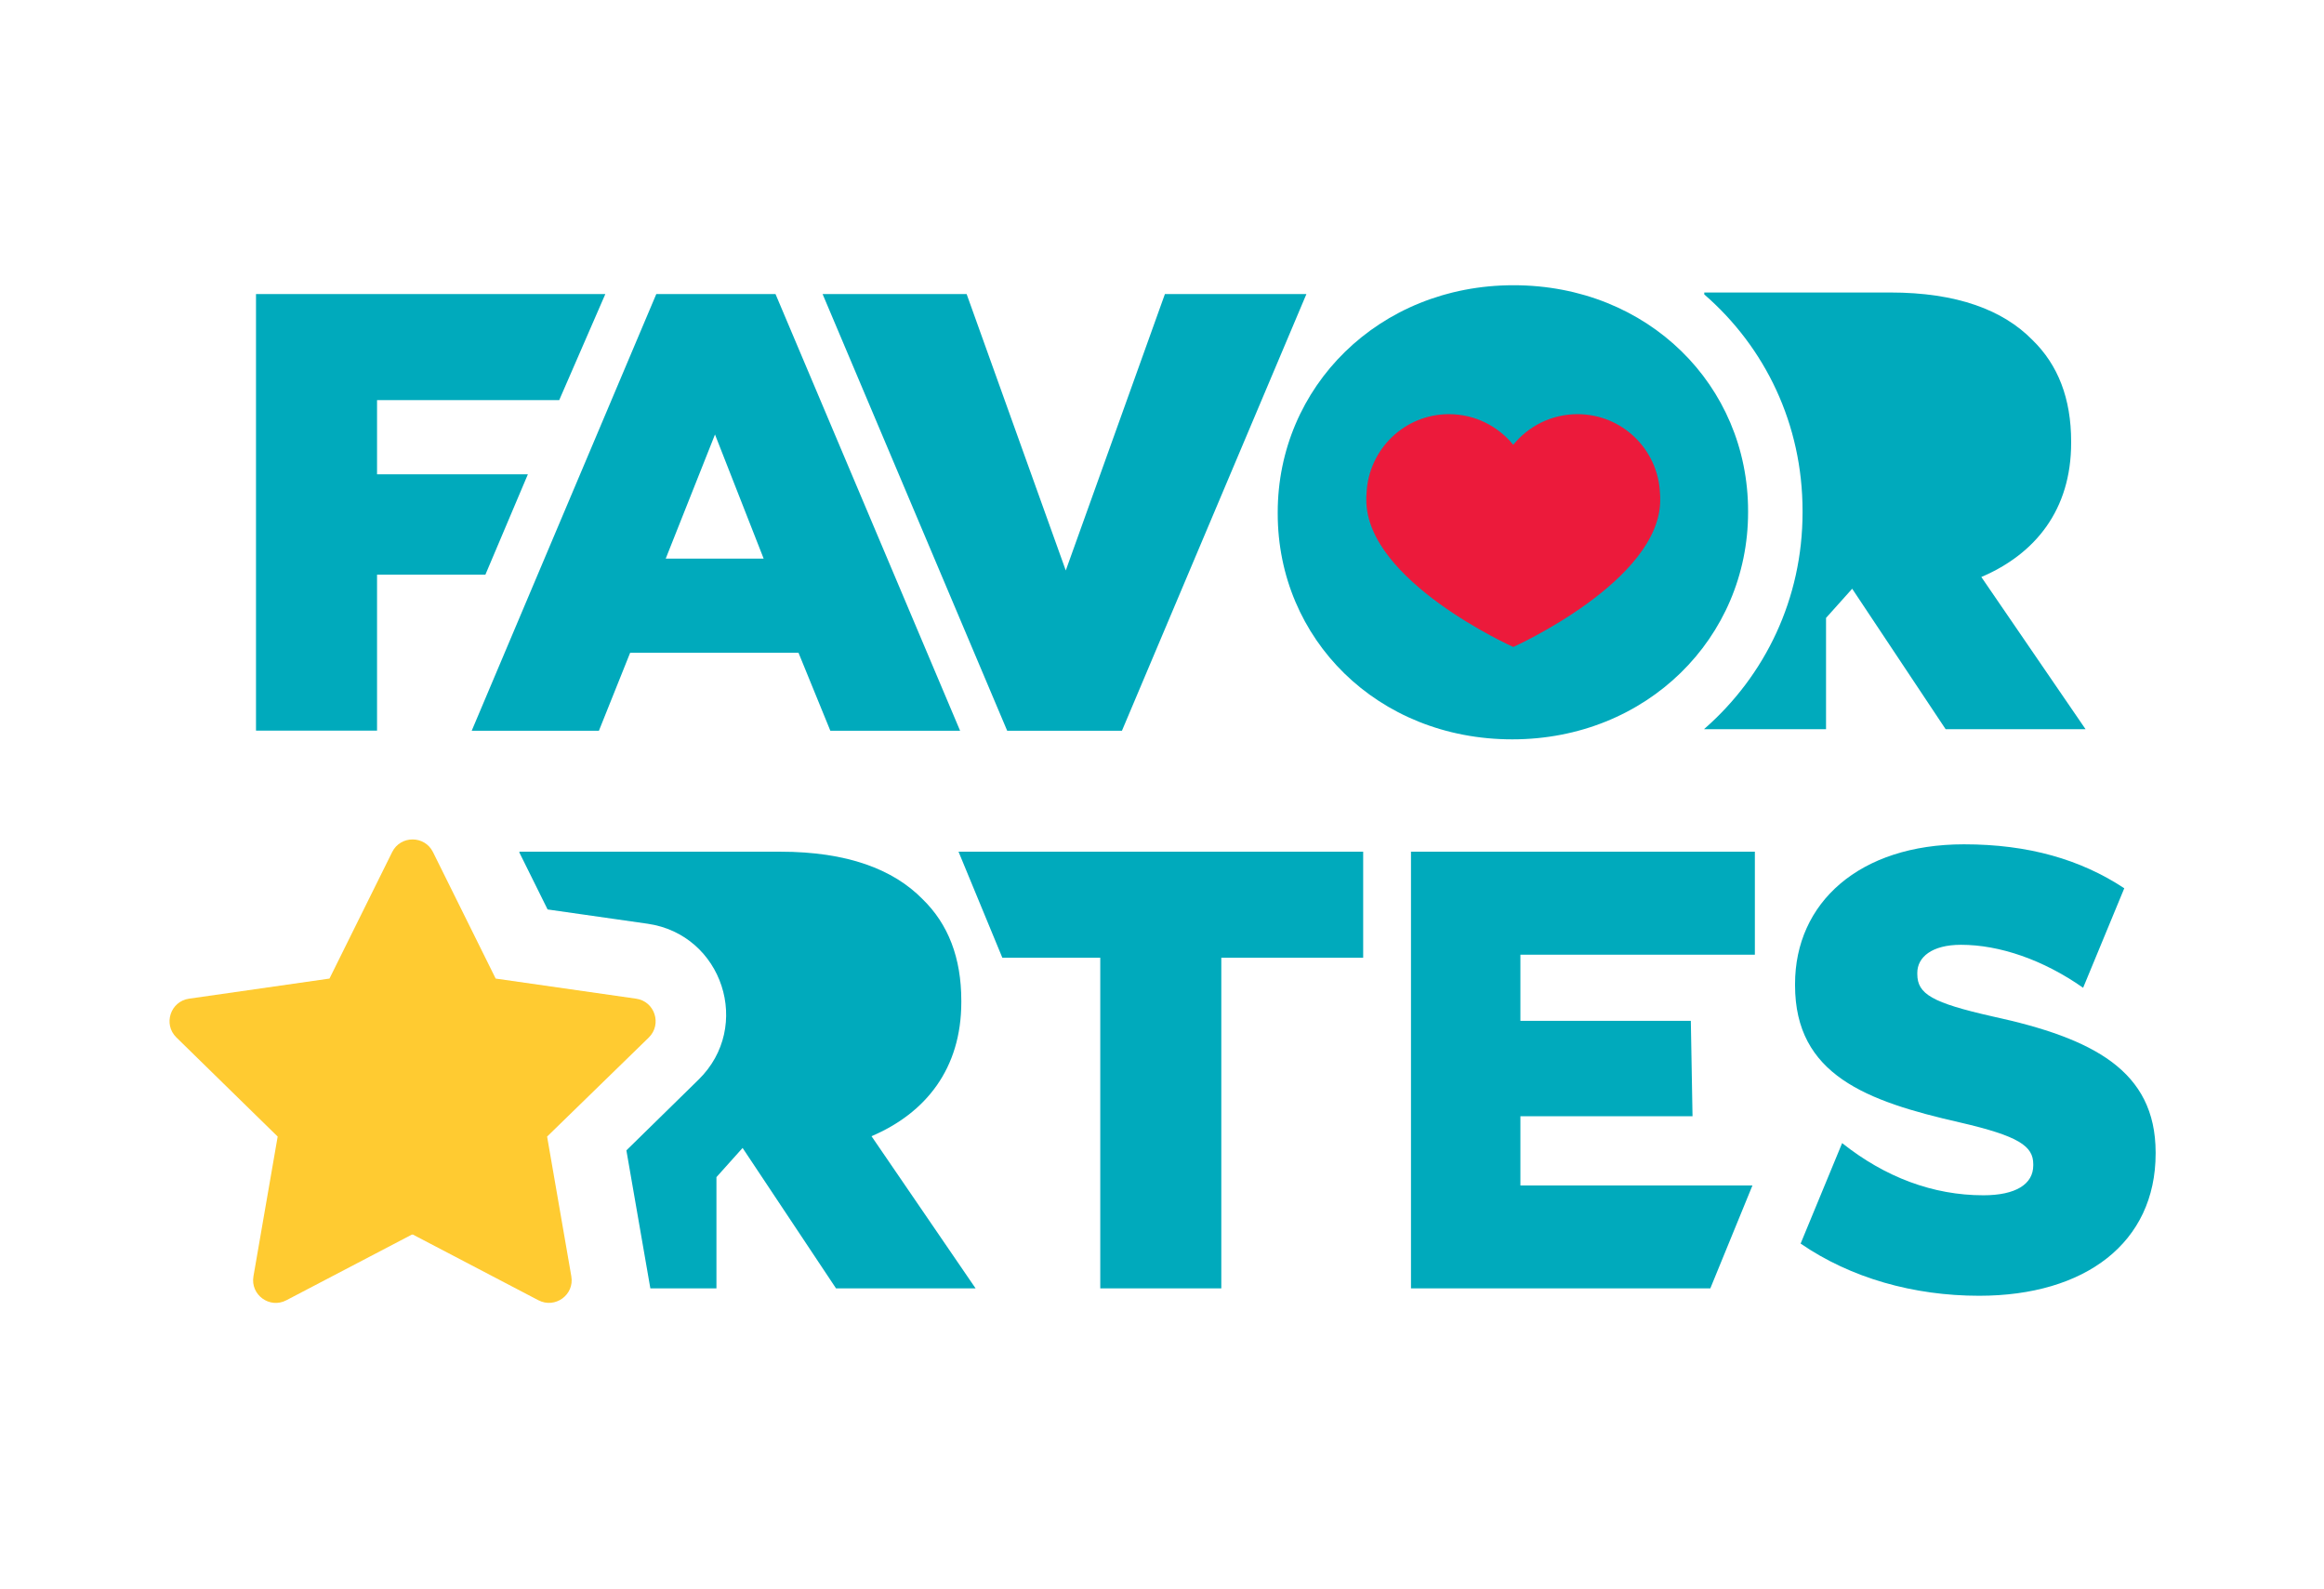
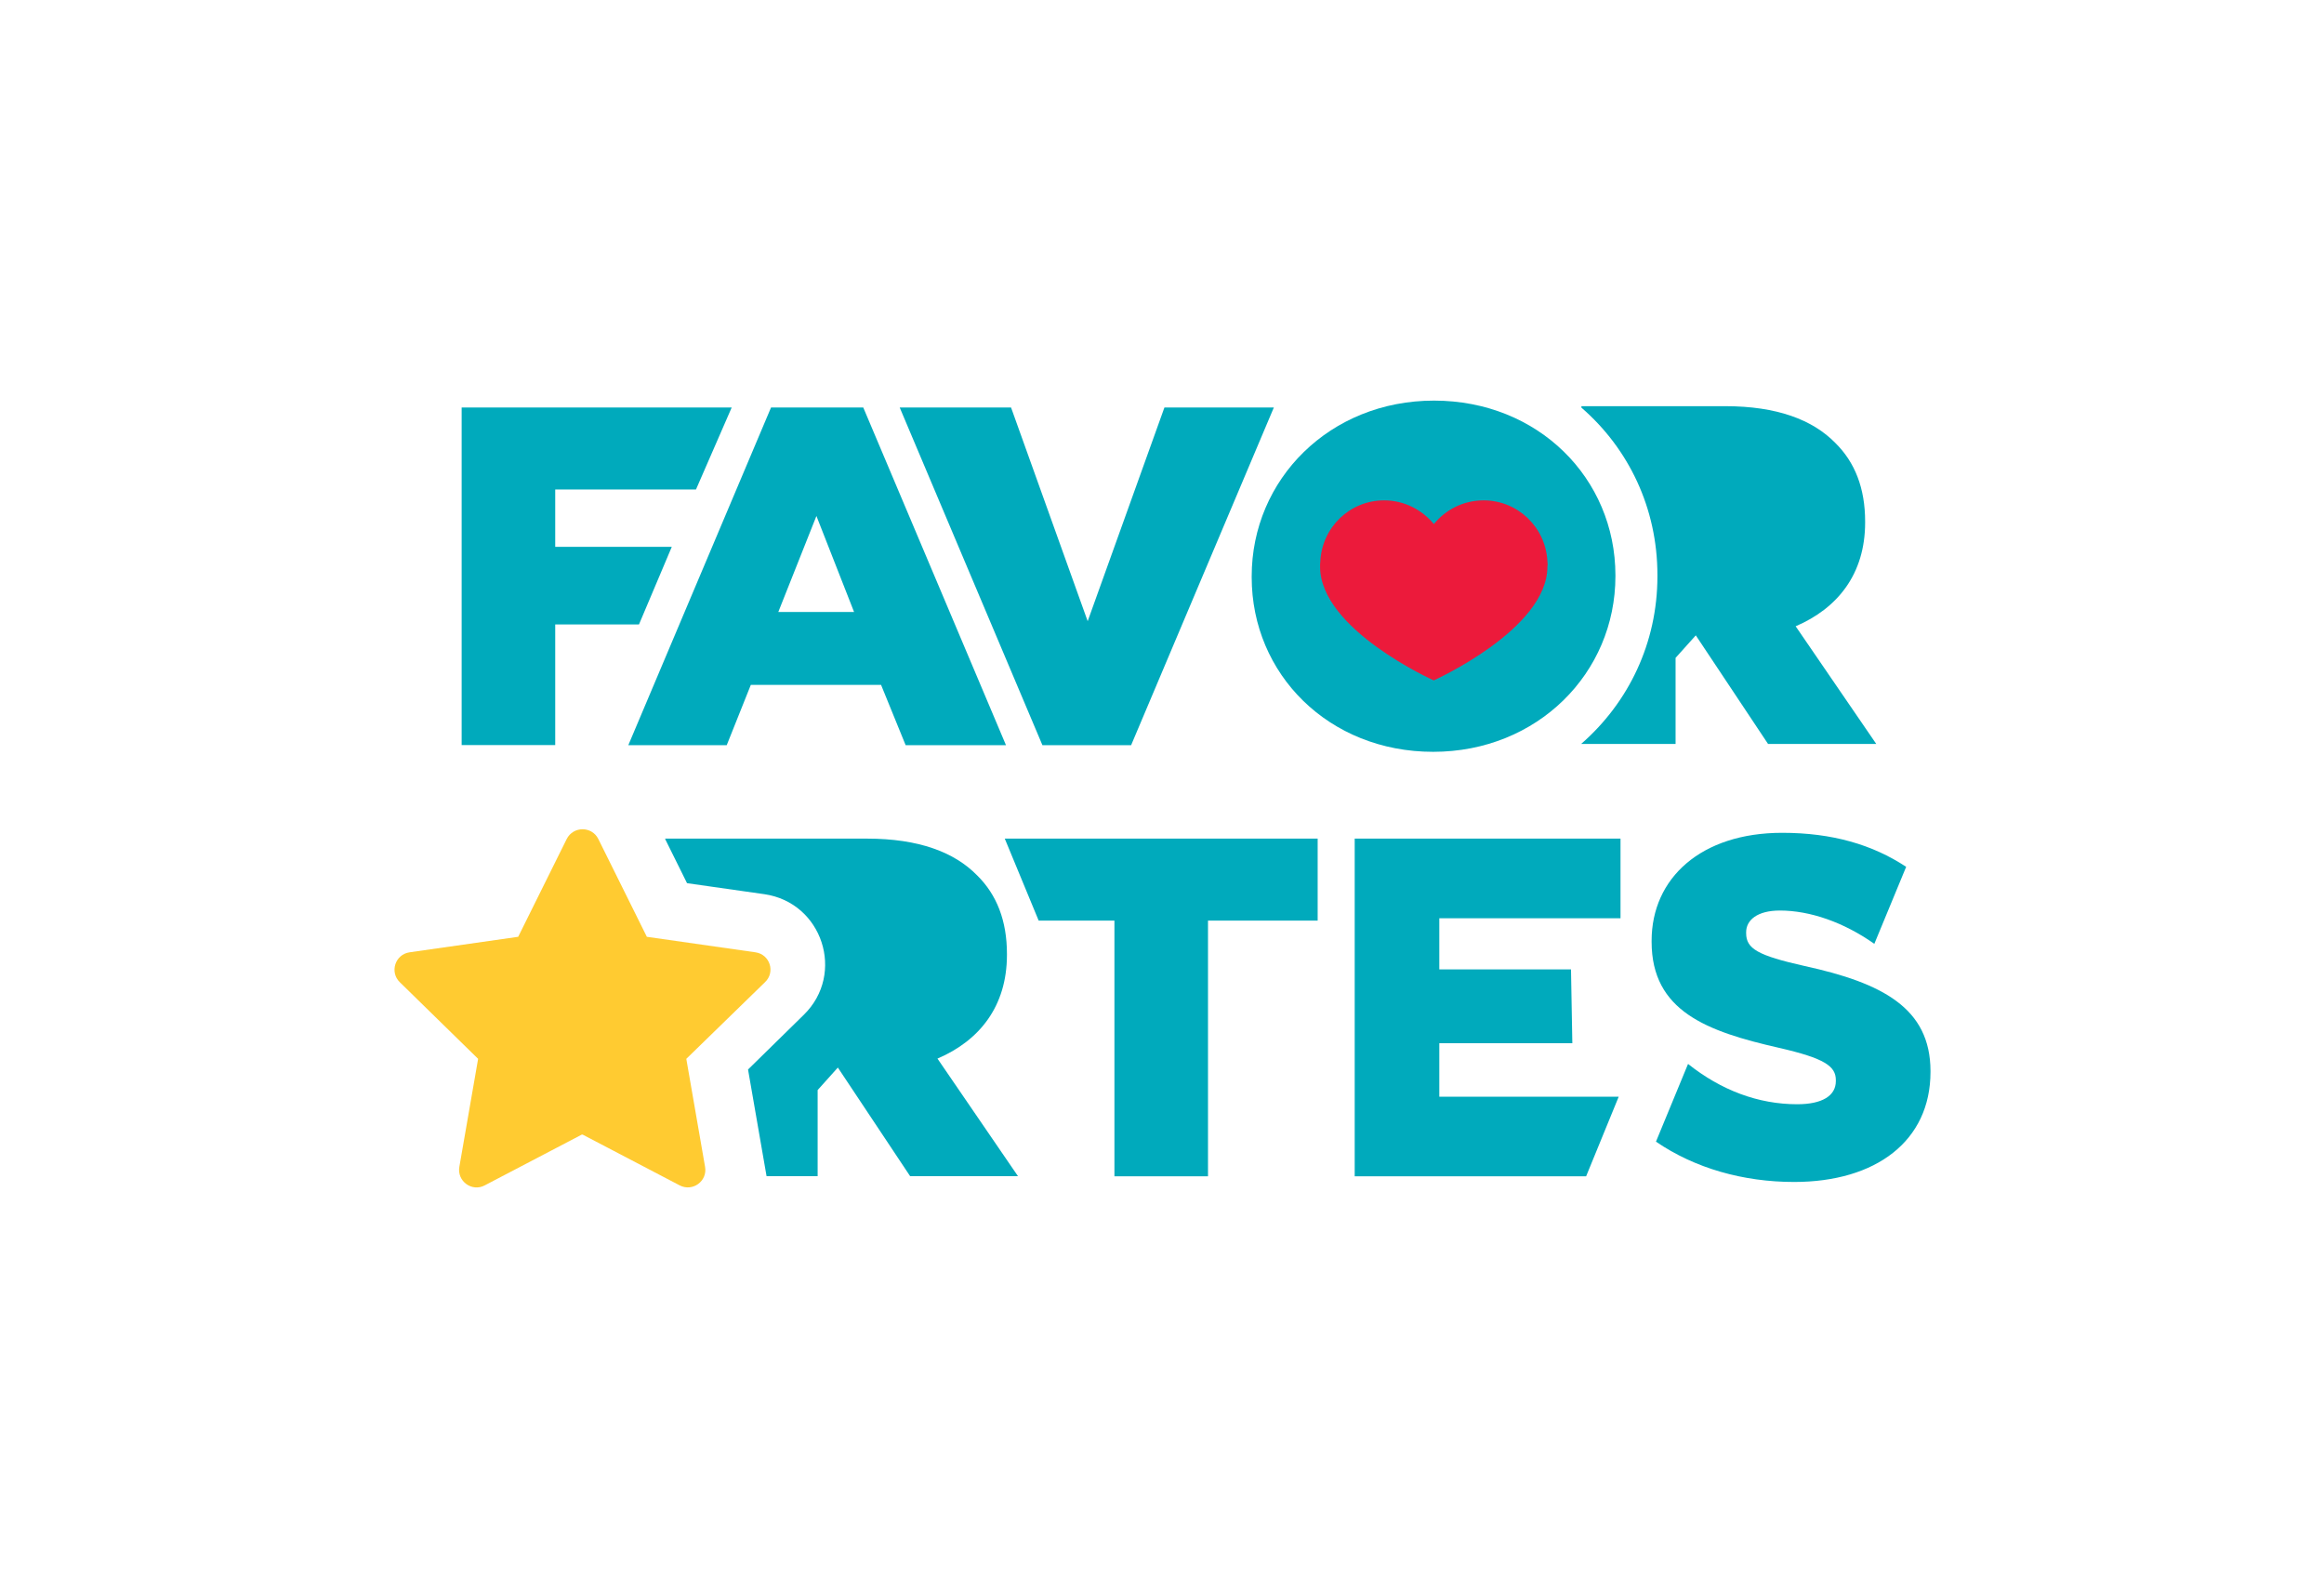
<svg xmlns="http://www.w3.org/2000/svg" version="1.1" id="Layer_1" x="0px" y="0px" viewBox="0 0 1920 1312" style="enable-background:new 0 0 1920 1312;" xml:space="preserve">
  <style type="text/css">
	.st0{fill:#EC1A3B;}
	.st1{fill:#00AABC;}
	.st2{fill:#FFCB31;}
</style>
  <g id="Layer_40">
-     <circle class="st0" cx="1250.2" cy="423.2" r="160.5" />
+     <circle class="st0" cx="1184.5" cy="476" r="124.1" />
    <g>
-       <path class="st1" d="M720,938.5c44.8-19.1,74.2-55.7,74.2-110.8v-1c0-35.6-10.8-63.4-32-84c-24.2-24.7-62.3-39.2-117.5-39.2h-52.9    h-100h-62.7v0.7l23.3,47L535,763c62,8.9,86.9,85,42.1,128.8l-59.6,58.4l19.8,114h42h12.6v-91.9l0,0l21.6-24.1l77.2,116H806    L720,938.5z" />
+       <path class="st1" d="M774.5,874.4c34.6-14.8,57.4-43.1,57.4-85.7V788c0-27.5-8.4-49-24.7-65c-18.7-19.1-48.2-30.3-90.9-30.3h-40.9    h-77.3h-48.5v0.5l18,36.3l63.9,9.1c47.9,6.9,67.2,65.7,32.6,99.6l-46.1,45.2l15.3,88.1h32.5h9.7v-71.1l0,0l16.7-18.6l59.7,89.7    H841L774.5,874.4z" />
    </g>
-     <path class="st2" d="M525.5,824.9l-116-16.6l-51.8-104.5c-6.9-13.9-26.8-13.9-33.7,0l-51.8,104.5l-116,16.6   c-15.4,2.2-21.6,21.1-10.5,32l83.7,81.9l-20,115.4c-2.7,15.3,13.4,27.1,27.2,19.8l103.8-54.3l0.3,0.2l0.3-0.2l103.8,54.3   c13.8,7.2,29.9-4.5,27.2-19.8l-20-115.4l84-81.8C547.1,846.1,541,827.1,525.5,824.9z" />
+     <path class="st2" d="M624.1,786.6l-89.7-12.8l-40.1-80.8c-5.3-10.7-20.7-10.7-26.1,0l-40.1,80.8l-89.7,12.8   c-11.9,1.7-16.7,16.3-8.1,24.7l64.7,63.3l-15.5,89.2c-2.1,11.8,10.4,21,21,15.3l80.3-42l0.2,0.2l0.2-0.2l80.3,42   c10.7,5.6,23.1-3.5,21-15.3l-15.5-89.2l65-63.3C640.8,803,636.1,788.3,624.1,786.6z" />
    <g>
-       <path class="st1" d="M211.5,242.9h288.6L462,330.5H311.5v61.3h124.6L401,474.7h-89.5v128.8h-100V242.9z" />
-       <path class="st1" d="M542.2,242.9h98.5l152.5,360.7H686l-26.3-64.4H520.6l-25.8,64.4H389.7L542.2,242.9z M630.9,461.4l-40.2-102.5    L550,461.4H630.9z" />
-       <path class="st1" d="M679.6,242.9h119l81.9,228.3l81.9-228.3h116.9L926.9,603.6h-94.8L679.6,242.9z" />
+       <path class="st1" d="M381.3,336.6h223.2L575,404.3H458.7v47.4H555l-27.1,64.1h-69.2v99.6h-77.3V336.6z" />
+       <path class="st1" d="M637,336.6h76.2l117.9,278.9h-82.9l-20.3-49.8H620.3l-19.9,49.8h-81.3L637,336.6z M705.6,505.5l-31.1-79.3    l-31.5,79.3H705.6z" />
+       <path class="st1" d="M743.3,336.6h92l63.3,176.5L962,336.6h90.4L934.5,615.5h-73.3L743.3,336.6z" />
      <g>
-         <polygon class="st1" points="791.9,703.5 828.1,791.1 909,791.1 909,1064.2 1009,1064.2 1009,791.1 1126.2,791.1 1126.2,703.5         " />
+         <polygon class="st1" points="830.1,692.7 858.1,760.4 920.7,760.4 920.7,971.6 998,971.6 998,760.4 1088.6,760.4 1088.6,692.7         " />
      </g>
-       <path class="st1" d="M1250.4,235.6c-111.3,0-194.8,84-194.8,187.6v1c0,103.6,82.4,186.5,193.8,186.5c111.3,0,194.8-84,194.8-187.6    v-1C1444.2,318.6,1361.8,235.6,1250.4,235.6z M1371.6,413c0,67-121.4,121.4-121.4,121.4s-121.4-54.3-121.4-121.4    c0-0.6,0-1.1,0-1.7c0-0.3,0-0.6,0-0.9c0-1,0.1-2,0.2-3c0-0.1,0-0.2,0-0.3c1.8-36.2,31.5-65,68.1-65c21.4,0,40.5,9.9,53.1,25.3    c12.5-15.4,31.6-25.3,53.1-25.3c36.6,0,66.4,28.8,68.1,65c0,0.1,0,0.2,0,0.3c0,1,0.2,2,0.2,3c0,0.3,0,0.6,0,0.9    C1371.5,411.9,1371.6,412.4,1371.6,413z" />
+       <path class="st1" d="M1184.7,330.9c-86.1,0-150.6,65-150.6,145.1v0.8c0,80.1,63.7,144.2,149.9,144.2c86.1,0,150.6-65,150.6-145.1    v-0.8C1334.5,395.1,1270.8,330.9,1184.7,330.9z M1278.4,468.1c0,51.8-93.9,93.9-93.9,93.9s-93.9-42-93.9-93.9c0-0.5,0-0.9,0-1.3    c0-0.2,0-0.5,0-0.7c0-0.8,0.1-1.5,0.2-2.3c0-0.1,0-0.2,0-0.2c1.4-28,24.4-50.3,52.7-50.3c16.5,0,31.3,7.7,41.1,19.6    c9.7-11.9,24.4-19.6,41.1-19.6c28.3,0,51.3,22.3,52.7,50.3c0,0.1,0,0.2,0,0.2c0,0.8,0.2,1.5,0.2,2.3c0,0.2,0,0.5,0,0.7    C1278.3,467.2,1278.4,467.6,1278.4,468.1z" />
      <g>
-         <path class="st1" d="M1636.9,476.6c44.8-19.1,74.2-55.7,74.2-110.8v-1c0-35.6-10.8-63.4-32-84c-24.2-24.7-62.3-39.2-117.5-39.2     H1408v1.6c50.4,43.7,81.2,107.3,81.2,178.8v1.3c0,71.1-30.8,134.8-81.2,178.8v0.2h100.6v-91.9l0,0l21.6-24.1l77.2,116H1723     L1636.9,476.6z" />
+         <path class="st1" d="M1483.5,517.3c34.6-14.8,57.4-43.1,57.4-85.7v-0.8c0-27.5-8.4-49-24.7-65c-18.7-19.1-48.2-30.3-90.9-30.3     h-118.8v1.2c39,33.8,62.8,83,62.8,138.3v1c0,55-23.8,104.2-62.8,138.3v0.2h77.8v-71.1l0,0l16.7-18.6l59.7,89.7h89.4L1483.5,517.3     z" />
      </g>
    </g>
    <g>
-       <path class="st1" d="M1646.3,839.6c-50-11.3-62.3-18.5-62.3-35v-1c0-12.9,11.9-23.2,36.1-23.2c31.9,0,68,12.4,100.9,35.5l34-82.2    c-36.1-23.8-79.2-36.3-132.4-36.3c-86.6,0-139.6,48.4-139.6,115.4v1c0,74.2,59.2,95.8,136,113.3c49,11.3,60.8,19.6,60.8,34.5v1    c0,15.5-14.4,24.7-41.2,24.7c-41.6,0-81.2-14.9-116.7-43.1l-34.3,83c41.5,28.5,93.4,43.1,147.5,43.1    c87.6,0,145.8-43.8,145.8-117.5v-1C1780.8,884.4,1729.3,857.6,1646.3,839.6z" />
+       <path class="st1" d="M1490.8,797.9c-38.7-8.7-48.2-14.3-48.2-27.1v-0.8c0-10,9.2-17.9,27.9-17.9c24.7,0,52.6,9.6,78,27.5    l26.3-63.6c-27.9-18.4-61.2-28.1-102.4-28.1c-67,0-107.9,37.4-107.9,89.2v0.8c0,57.4,45.8,74.1,105.2,87.6    c37.9,8.7,47,15.2,47,26.7v0.8c0,12-11.1,19.1-31.9,19.1c-32.2,0-62.8-11.5-90.2-33.3l-26.5,64.2c32.1,22,72.2,33.3,114.1,33.3    c67.7,0,112.7-33.9,112.7-90.9v-0.8C1594.8,832.6,1555,811.9,1490.8,797.9z" />
    </g>
-     <polygon class="st1" points="1256.1,979.2 1256.1,922 1398.3,922 1396.9,843.2 1256.1,843.2 1256.1,788.6 1449.8,788.6    1449.8,703.5 1165.6,703.5 1165.7,703.7 1165.7,1064.2 1236.5,1064.2 1256.1,1064.2 1413,1064.2 1447.8,979.2  " />
+     <polygon class="st1" points="1189.1,905.9 1189.1,861.7 1299,861.7 1297.9,800.7 1189.1,800.7 1189.1,758.5 1338.8,758.5    1338.8,692.7 1119.1,692.7 1119.2,692.9 1119.2,971.6 1173.9,971.6 1189.1,971.6 1310.4,971.6 1337.3,905.9  " />
  </g>
</svg>
